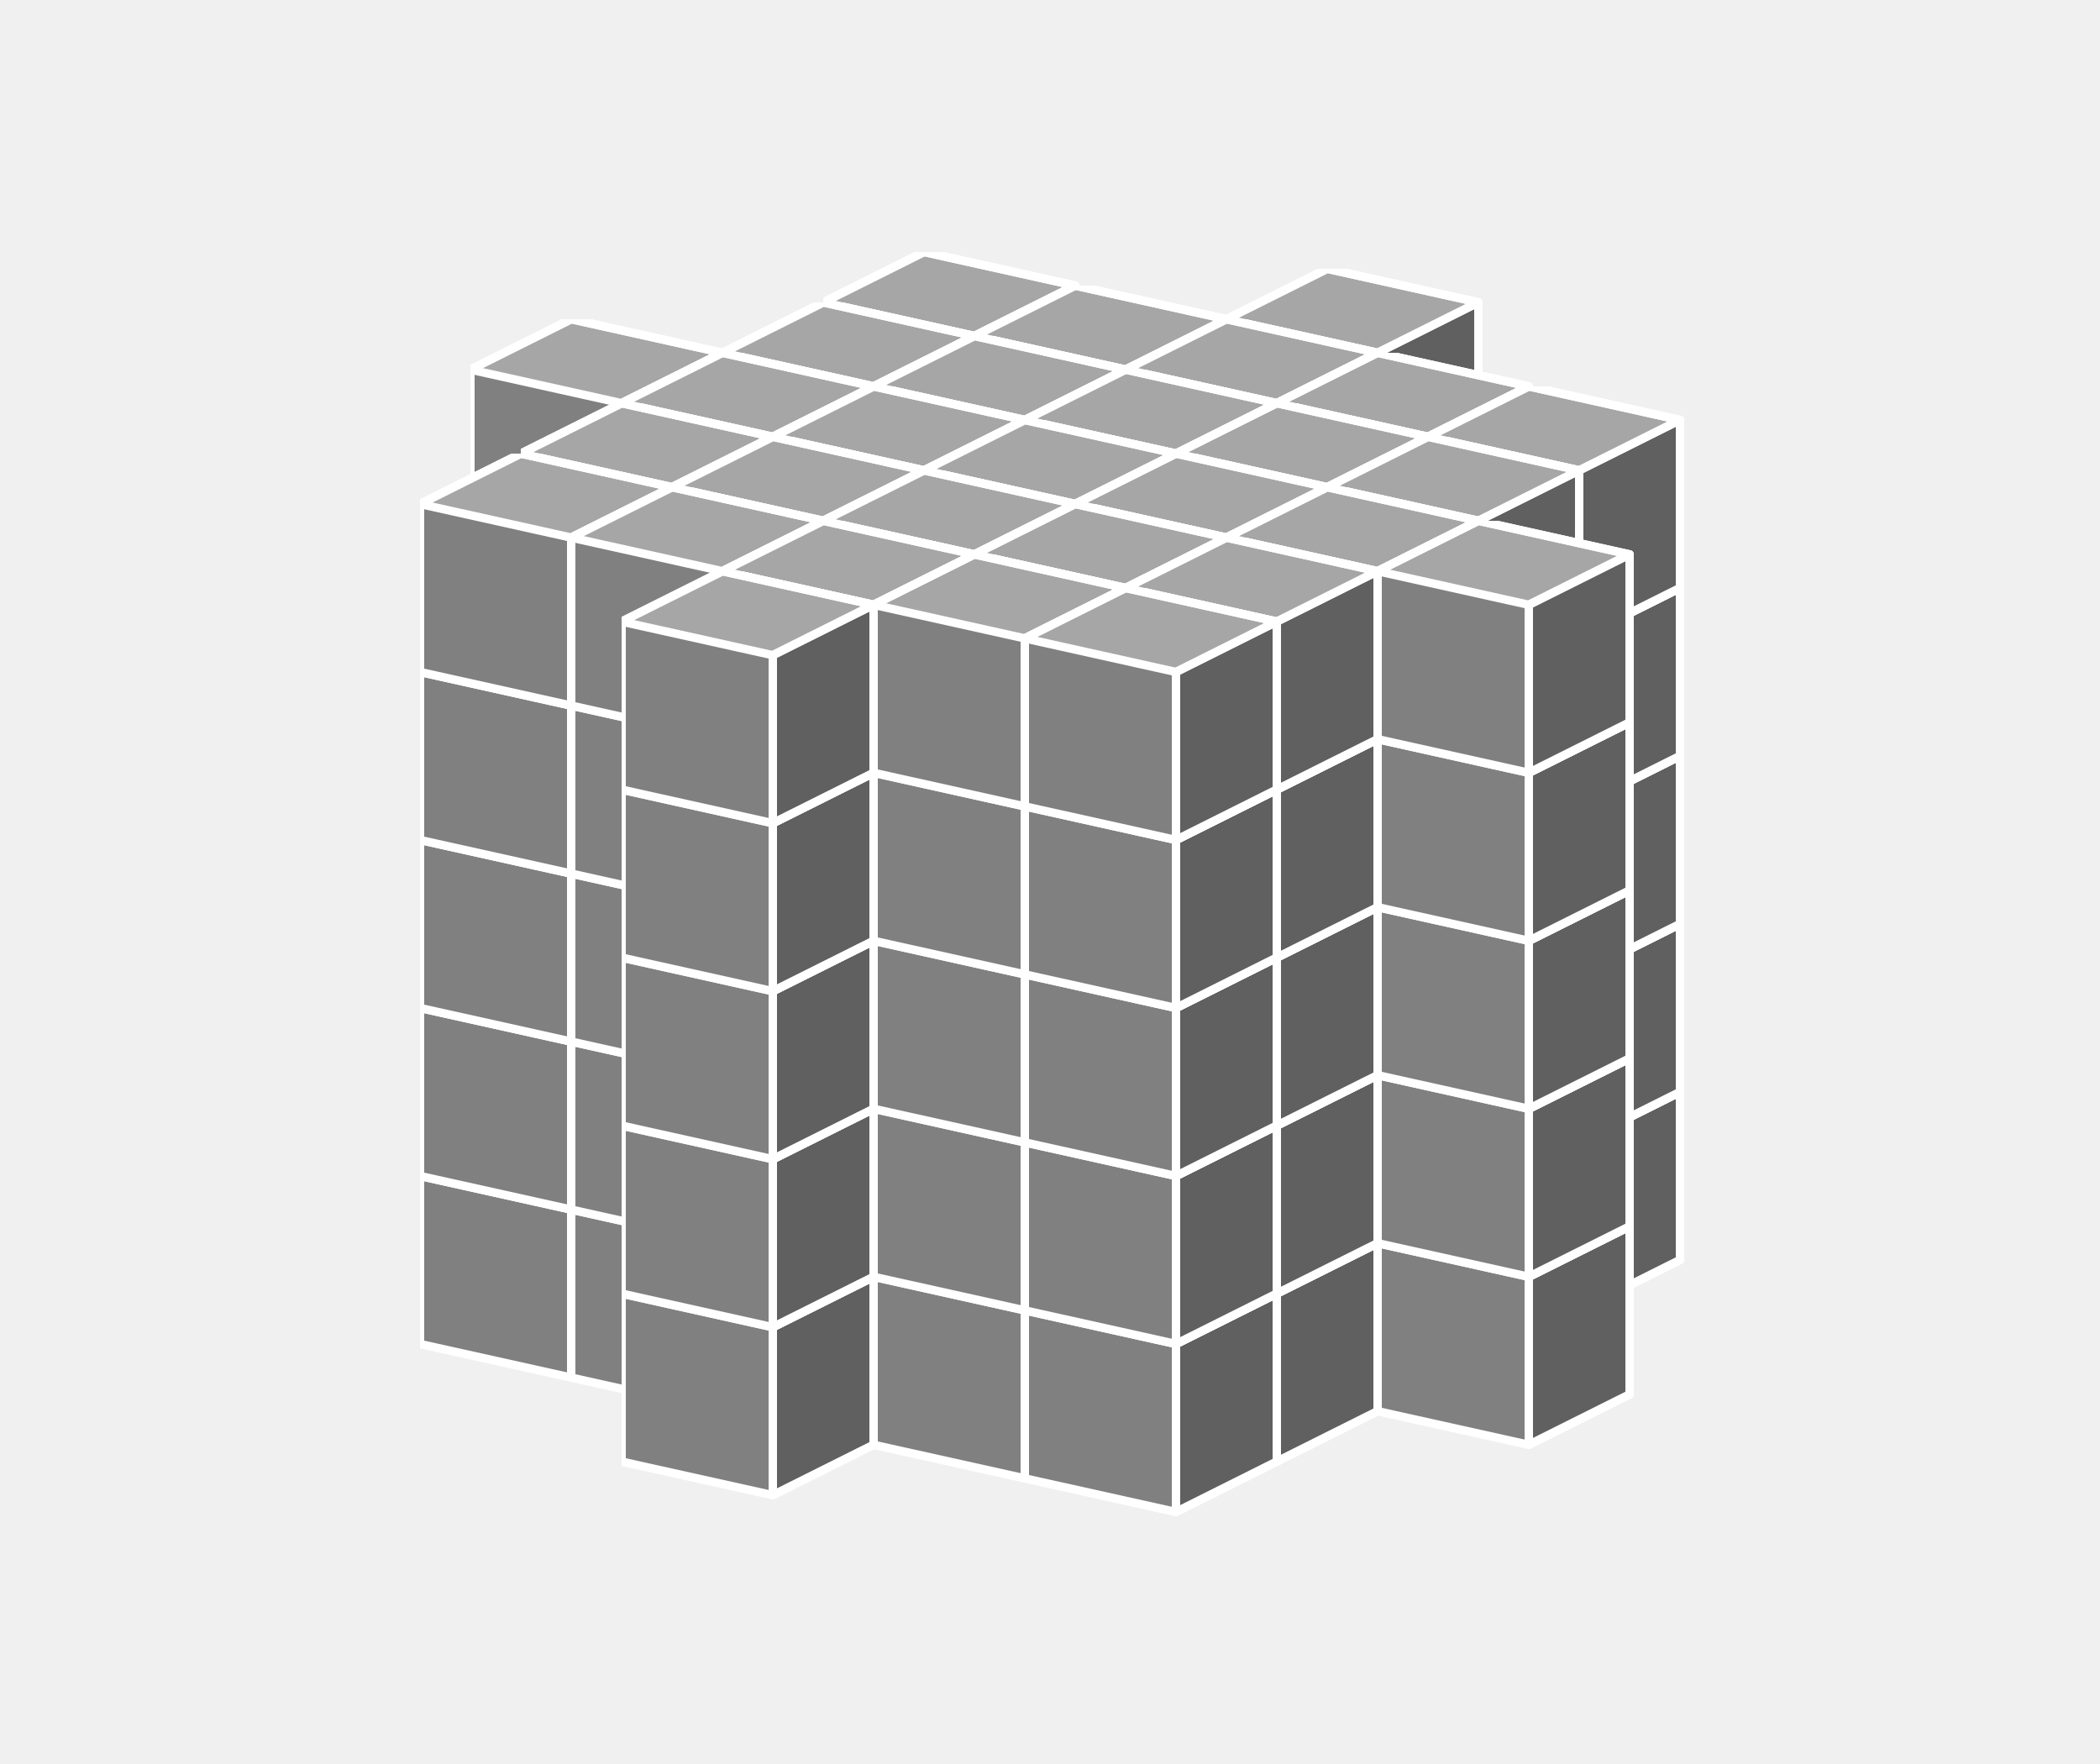
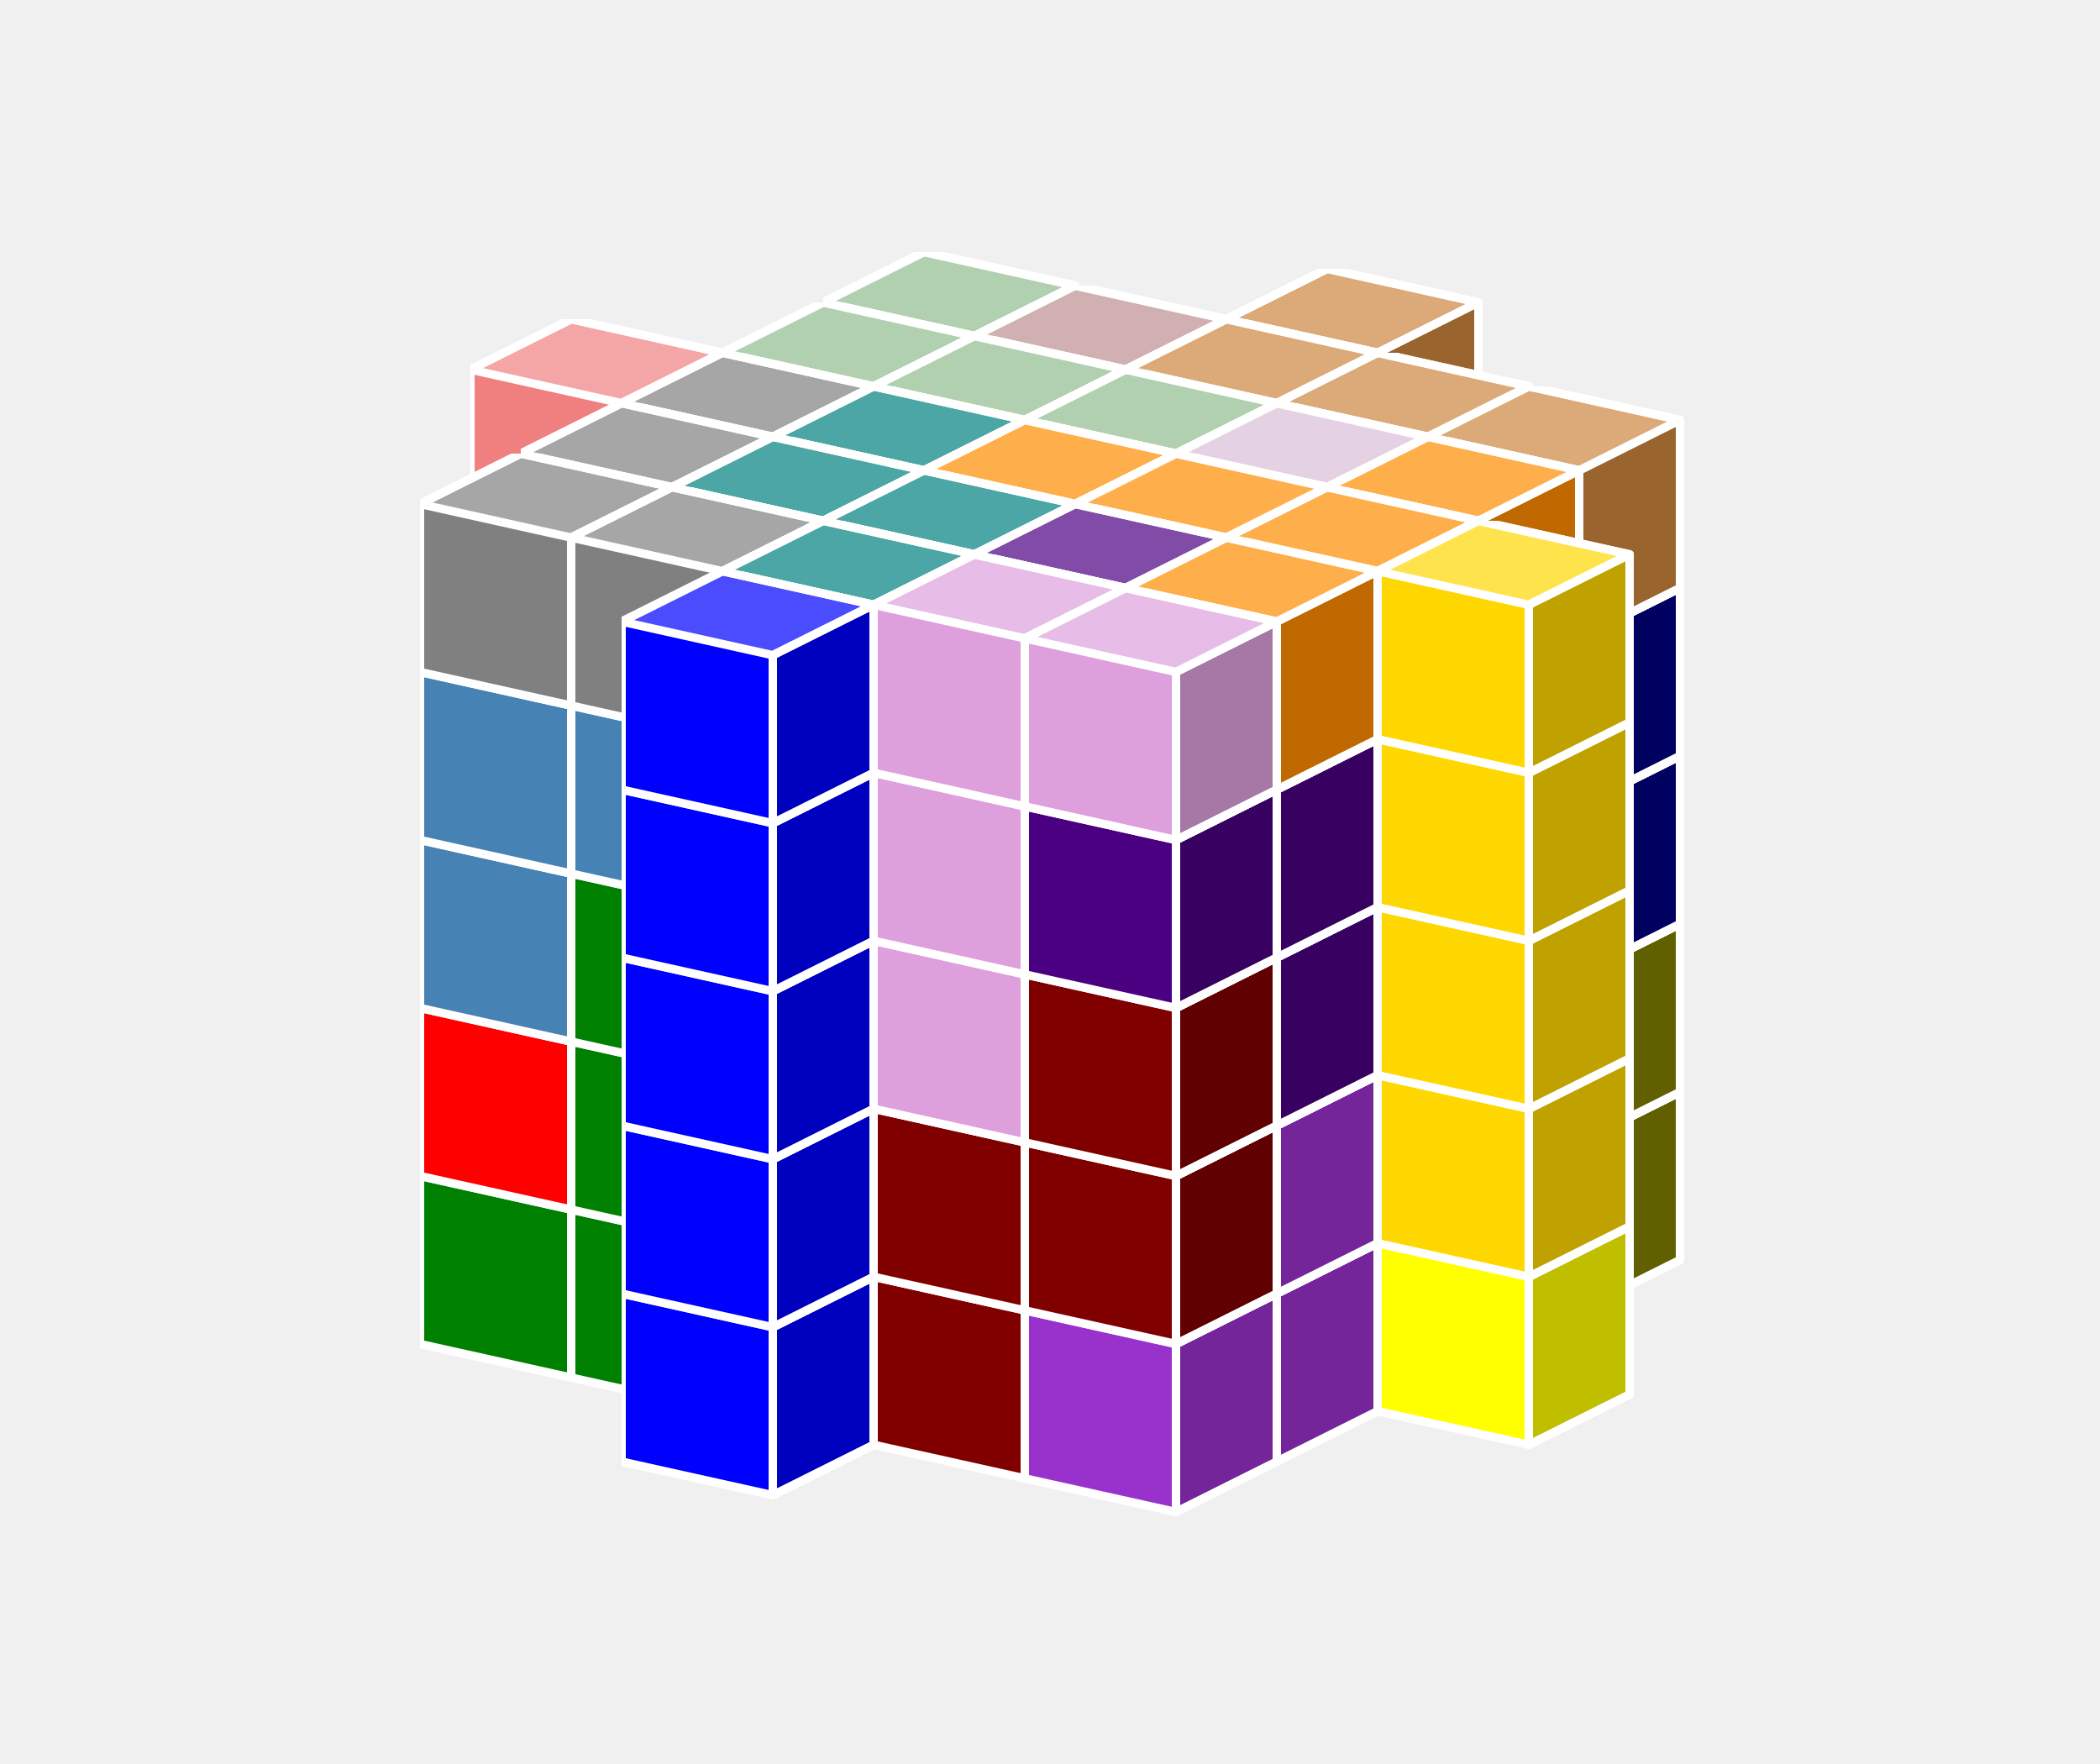
<svg xmlns="http://www.w3.org/2000/svg" xmlns:xlink="http://www.w3.org/1999/xlink" width="125" height="105" viewBox="0 0 125 105">
  <defs>
    <symbol id="cube0">
      <polygon fill="gray" stroke="white" stroke-width="0.5" stroke-linejoin="round" points="0,13 9,15 15,12 15,2 6,0 0,3" />
      <polygon fill="black" fill-opacity="0.25" stroke="white" stroke-width="0.5" stroke-linejoin="round" points="9,15 15,12 15,2 9,5" />
      <polygon fill="white" fill-opacity="0.30" stroke="white" stroke-width="0.5" stroke-linejoin="round" points="0,3 9,5 15,2 6,0" />
    </symbol>
    <symbol id="cubeA">
      <polygon fill="cadetblue" stroke="white" stroke-width="0.5" stroke-linejoin="round" points="0,13 9,15 15,12 15,2 6,0 0,3" />
      <polygon fill="black" fill-opacity="0.25" stroke="white" stroke-width="0.5" stroke-linejoin="round" points="9,15 15,12 15,2 9,5" />
      <polygon fill="white" fill-opacity="0.30" stroke="white" stroke-width="0.5" stroke-linejoin="round" points="0,3 9,5 15,2 6,0" />
    </symbol>
    <symbol id="cubeF">
      <polygon fill="green" stroke="white" stroke-width="0.5" stroke-linejoin="round" points="0,13 9,15 15,12 15,2 6,0 0,3" />
      <polygon fill="black" fill-opacity="0.25" stroke="white" stroke-width="0.5" stroke-linejoin="round" points="9,15 15,12 15,2 9,5" />
      <polygon fill="white" fill-opacity="0.30" stroke="white" stroke-width="0.5" stroke-linejoin="round" points="0,3 9,5 15,2 6,0" />
    </symbol>
    <symbol id="cubeI">
      <polygon fill="blue" stroke="white" stroke-width="0.5" stroke-linejoin="round" points="0,13 9,15 15,12 15,2 6,0 0,3" />
      <polygon fill="black" fill-opacity="0.25" stroke="white" stroke-width="0.5" stroke-linejoin="round" points="9,15 15,12 15,2 9,5" />
      <polygon fill="white" fill-opacity="0.30" stroke="white" stroke-width="0.5" stroke-linejoin="round" points="0,3 9,5 15,2 6,0" />
    </symbol>
    <symbol id="cubeJ1">
      <polygon fill="steelblue" stroke="white" stroke-width="0.5" stroke-linejoin="round" points="0,13 9,15 15,12 15,2 6,0 0,3" />
      <polygon fill="black" fill-opacity="0.25" stroke="white" stroke-width="0.5" stroke-linejoin="round" points="9,15 15,12 15,2 9,5" />
      <polygon fill="white" fill-opacity="0.30" stroke="white" stroke-width="0.5" stroke-linejoin="round" points="0,3 9,5 15,2 6,0" />
    </symbol>
    <symbol id="cubeJ2">
      <polygon fill="gray" stroke="white" stroke-width="0.5" stroke-linejoin="round" points="0,13 9,15 15,12 15,2 6,0 0,3" />
      <polygon fill="black" fill-opacity="0.25" stroke="white" stroke-width="0.5" stroke-linejoin="round" points="9,15 15,12 15,2 9,5" />
      <polygon fill="white" fill-opacity="0.30" stroke="white" stroke-width="0.5" stroke-linejoin="round" points="0,3 9,5 15,2 6,0" />
    </symbol>
    <symbol id="cubeJ4">
      <polygon fill="lightcoral" stroke="white" stroke-width="0.5" stroke-linejoin="round" points="0,13 9,15 15,12 15,2 6,0 0,3" />
      <polygon fill="black" fill-opacity="0.25" stroke="white" stroke-width="0.5" stroke-linejoin="round" points="9,15 15,12 15,2 9,5" />
      <polygon fill="white" fill-opacity="0.30" stroke="white" stroke-width="0.5" stroke-linejoin="round" points="0,3 9,5 15,2 6,0" />
    </symbol>
    <symbol id="cubeL">
      <polygon fill="lime" stroke="white" stroke-width="0.5" stroke-linejoin="round" points="0,13 9,15 15,12 15,2 6,0 0,3" />
      <polygon fill="black" fill-opacity="0.25" stroke="white" stroke-width="0.5" stroke-linejoin="round" points="9,15 15,12 15,2 9,5" />
      <polygon fill="white" fill-opacity="0.30" stroke="white" stroke-width="0.5" stroke-linejoin="round" points="0,3 9,5 15,2 6,0" />
    </symbol>
    <symbol id="cubeL1">
      <polygon fill="darkseagreen" stroke="white" stroke-width="0.5" stroke-linejoin="round" points="0,13 9,15 15,12 15,2 6,0 0,3" />
      <polygon fill="black" fill-opacity="0.25" stroke="white" stroke-width="0.5" stroke-linejoin="round" points="9,15 15,12 15,2 9,5" />
      <polygon fill="white" fill-opacity="0.30" stroke="white" stroke-width="0.5" stroke-linejoin="round" points="0,3 9,5 15,2 6,0" />
    </symbol>
    <symbol id="cubeL2">
      <polygon fill="peru" stroke="white" stroke-width="0.5" stroke-linejoin="round" points="0,13 9,15 15,12 15,2 6,0 0,3" />
      <polygon fill="black" fill-opacity="0.25" stroke="white" stroke-width="0.5" stroke-linejoin="round" points="9,15 15,12 15,2 9,5" />
      <polygon fill="white" fill-opacity="0.30" stroke="white" stroke-width="0.5" stroke-linejoin="round" points="0,3 9,5 15,2 6,0" />
    </symbol>
    <symbol id="cubeL3">
      <polygon fill="rosybrown" stroke="white" stroke-width="0.5" stroke-linejoin="round" points="0,13 9,15 15,12 15,2 6,0 0,3" />
      <polygon fill="black" fill-opacity="0.25" stroke="white" stroke-width="0.5" stroke-linejoin="round" points="9,15 15,12 15,2 9,5" />
      <polygon fill="white" fill-opacity="0.30" stroke="white" stroke-width="0.5" stroke-linejoin="round" points="0,3 9,5 15,2 6,0" />
    </symbol>
    <symbol id="cubeL4">
      <polygon fill="yellowgreen" stroke="white" stroke-width="0.5" stroke-linejoin="round" points="0,13 9,15 15,12 15,2 6,0 0,3" />
      <polygon fill="black" fill-opacity="0.25" stroke="white" stroke-width="0.5" stroke-linejoin="round" points="9,15 15,12 15,2 9,5" />
      <polygon fill="white" fill-opacity="0.30" stroke="white" stroke-width="0.5" stroke-linejoin="round" points="0,3 9,5 15,2 6,0" />
    </symbol>
    <symbol id="cubeN">
      <polygon fill="navy" stroke="white" stroke-width="0.5" stroke-linejoin="round" points="0,13 9,15 15,12 15,2 6,0 0,3" />
      <polygon fill="black" fill-opacity="0.25" stroke="white" stroke-width="0.5" stroke-linejoin="round" points="9,15 15,12 15,2 9,5" />
      <polygon fill="white" fill-opacity="0.30" stroke="white" stroke-width="0.5" stroke-linejoin="round" points="0,3 9,5 15,2 6,0" />
    </symbol>
    <symbol id="cubeN1">
      <polygon fill="olive" stroke="white" stroke-width="0.5" stroke-linejoin="round" points="0,13 9,15 15,12 15,2 6,0 0,3" />
      <polygon fill="black" fill-opacity="0.25" stroke="white" stroke-width="0.5" stroke-linejoin="round" points="9,15 15,12 15,2 9,5" />
      <polygon fill="white" fill-opacity="0.30" stroke="white" stroke-width="0.5" stroke-linejoin="round" points="0,3 9,5 15,2 6,0" />
    </symbol>
    <symbol id="cubeN2">
      <polygon fill="teal" stroke="white" stroke-width="0.5" stroke-linejoin="round" points="0,13 9,15 15,12 15,2 6,0 0,3" />
      <polygon fill="black" fill-opacity="0.25" stroke="white" stroke-width="0.5" stroke-linejoin="round" points="9,15 15,12 15,2 9,5" />
      <polygon fill="white" fill-opacity="0.30" stroke="white" stroke-width="0.5" stroke-linejoin="round" points="0,3 9,5 15,2 6,0" />
    </symbol>
    <symbol id="cubeP">
      <polygon fill="magenta" stroke="white" stroke-width="0.5" stroke-linejoin="round" points="0,13 9,15 15,12 15,2 6,0 0,3" />
      <polygon fill="black" fill-opacity="0.25" stroke="white" stroke-width="0.5" stroke-linejoin="round" points="9,15 15,12 15,2 9,5" />
      <polygon fill="white" fill-opacity="0.30" stroke="white" stroke-width="0.5" stroke-linejoin="round" points="0,3 9,5 15,2 6,0" />
    </symbol>
    <symbol id="cubeQ">
      <polygon fill="thistle" stroke="white" stroke-width="0.5" stroke-linejoin="round" points="0,13 9,15 15,12 15,2 6,0 0,3" />
      <polygon fill="black" fill-opacity="0.25" stroke="white" stroke-width="0.5" stroke-linejoin="round" points="9,15 15,12 15,2 9,5" />
      <polygon fill="white" fill-opacity="0.30" stroke="white" stroke-width="0.5" stroke-linejoin="round" points="0,3 9,5 15,2 6,0" />
    </symbol>
    <symbol id="cubeS1">
      <polygon fill="tan" stroke="white" stroke-width="0.5" stroke-linejoin="round" points="0,13 9,15 15,12 15,2 6,0 0,3" />
      <polygon fill="black" fill-opacity="0.25" stroke="white" stroke-width="0.5" stroke-linejoin="round" points="9,15 15,12 15,2 9,5" />
      <polygon fill="white" fill-opacity="0.30" stroke="white" stroke-width="0.5" stroke-linejoin="round" points="0,3 9,5 15,2 6,0" />
    </symbol>
    <symbol id="cubeS2">
      <polygon fill="indigo" stroke="white" stroke-width="0.5" stroke-linejoin="round" points="0,13 9,15 15,12 15,2 6,0 0,3" />
      <polygon fill="black" fill-opacity="0.25" stroke="white" stroke-width="0.5" stroke-linejoin="round" points="9,15 15,12 15,2 9,5" />
      <polygon fill="white" fill-opacity="0.30" stroke="white" stroke-width="0.5" stroke-linejoin="round" points="0,3 9,5 15,2 6,0" />
    </symbol>
    <symbol id="cubeT">
      <polygon fill="darkorange" stroke="white" stroke-width="0.5" stroke-linejoin="round" points="0,13 9,15 15,12 15,2 6,0 0,3" />
      <polygon fill="black" fill-opacity="0.25" stroke="white" stroke-width="0.5" stroke-linejoin="round" points="9,15 15,12 15,2 9,5" />
      <polygon fill="white" fill-opacity="0.30" stroke="white" stroke-width="0.5" stroke-linejoin="round" points="0,3 9,5 15,2 6,0" />
    </symbol>
    <symbol id="cubeT1">
      <polygon fill="yellow" stroke="white" stroke-width="0.5" stroke-linejoin="round" points="0,13 9,15 15,12 15,2 6,0 0,3" />
      <polygon fill="black" fill-opacity="0.25" stroke="white" stroke-width="0.5" stroke-linejoin="round" points="9,15 15,12 15,2 9,5" />
      <polygon fill="white" fill-opacity="0.30" stroke="white" stroke-width="0.5" stroke-linejoin="round" points="0,3 9,5 15,2 6,0" />
    </symbol>
    <symbol id="cubeT2">
      <polygon fill="orangered" stroke="white" stroke-width="0.5" stroke-linejoin="round" points="0,13 9,15 15,12 15,2 6,0 0,3" />
      <polygon fill="black" fill-opacity="0.25" stroke="white" stroke-width="0.5" stroke-linejoin="round" points="9,15 15,12 15,2 9,5" />
      <polygon fill="white" fill-opacity="0.30" stroke="white" stroke-width="0.5" stroke-linejoin="round" points="0,3 9,5 15,2 6,0" />
    </symbol>
    <symbol id="cubeU">
      <polygon fill="turquoise" stroke="white" stroke-width="0.5" stroke-linejoin="round" points="0,13 9,15 15,12 15,2 6,0 0,3" />
      <polygon fill="black" fill-opacity="0.25" stroke="white" stroke-width="0.5" stroke-linejoin="round" points="9,15 15,12 15,2 9,5" />
      <polygon fill="white" fill-opacity="0.30" stroke="white" stroke-width="0.5" stroke-linejoin="round" points="0,3 9,5 15,2 6,0" />
    </symbol>
    <symbol id="cubeV">
      <polygon fill="blueviolet" stroke="white" stroke-width="0.5" stroke-linejoin="round" points="0,13 9,15 15,12 15,2 6,0 0,3" />
      <polygon fill="black" fill-opacity="0.25" stroke="white" stroke-width="0.5" stroke-linejoin="round" points="9,15 15,12 15,2 9,5" />
      <polygon fill="white" fill-opacity="0.30" stroke="white" stroke-width="0.5" stroke-linejoin="round" points="0,3 9,5 15,2 6,0" />
    </symbol>
    <symbol id="cubeV1">
      <polygon fill="darkorchid" stroke="white" stroke-width="0.5" stroke-linejoin="round" points="0,13 9,15 15,12 15,2 6,0 0,3" />
      <polygon fill="black" fill-opacity="0.25" stroke="white" stroke-width="0.5" stroke-linejoin="round" points="9,15 15,12 15,2 9,5" />
      <polygon fill="white" fill-opacity="0.30" stroke="white" stroke-width="0.5" stroke-linejoin="round" points="0,3 9,5 15,2 6,0" />
    </symbol>
    <symbol id="cubeV2">
      <polygon fill="tomato" stroke="white" stroke-width="0.5" stroke-linejoin="round" points="0,13 9,15 15,12 15,2 6,0 0,3" />
      <polygon fill="black" fill-opacity="0.25" stroke="white" stroke-width="0.5" stroke-linejoin="round" points="9,15 15,12 15,2 9,5" />
      <polygon fill="white" fill-opacity="0.30" stroke="white" stroke-width="0.5" stroke-linejoin="round" points="0,3 9,5 15,2 6,0" />
    </symbol>
    <symbol id="cubeW">
      <polygon fill="maroon" stroke="white" stroke-width="0.5" stroke-linejoin="round" points="0,13 9,15 15,12 15,2 6,0 0,3" />
      <polygon fill="black" fill-opacity="0.25" stroke="white" stroke-width="0.5" stroke-linejoin="round" points="9,15 15,12 15,2 9,5" />
      <polygon fill="white" fill-opacity="0.30" stroke="white" stroke-width="0.5" stroke-linejoin="round" points="0,3 9,5 15,2 6,0" />
    </symbol>
    <symbol id="cubeX">
      <polygon fill="red" stroke="white" stroke-width="0.5" stroke-linejoin="round" points="0,13 9,15 15,12 15,2 6,0 0,3" />
      <polygon fill="black" fill-opacity="0.25" stroke="white" stroke-width="0.5" stroke-linejoin="round" points="9,15 15,12 15,2 9,5" />
      <polygon fill="white" fill-opacity="0.30" stroke="white" stroke-width="0.5" stroke-linejoin="round" points="0,3 9,5 15,2 6,0" />
    </symbol>
    <symbol id="cubeY">
      <polygon fill="gold" stroke="white" stroke-width="0.5" stroke-linejoin="round" points="0,13 9,15 15,12 15,2 6,0 0,3" />
      <polygon fill="black" fill-opacity="0.25" stroke="white" stroke-width="0.5" stroke-linejoin="round" points="9,15 15,12 15,2 9,5" />
      <polygon fill="white" fill-opacity="0.30" stroke="white" stroke-width="0.5" stroke-linejoin="round" points="0,3 9,5 15,2 6,0" />
    </symbol>
    <symbol id="cubeZ">
      <polygon fill="plum" stroke="white" stroke-width="0.5" stroke-linejoin="round" points="0,13 9,15 15,12 15,2 6,0 0,3" />
      <polygon fill="black" fill-opacity="0.25" stroke="white" stroke-width="0.5" stroke-linejoin="round" points="9,15 15,12 15,2 9,5" />
      <polygon fill="white" fill-opacity="0.30" stroke="white" stroke-width="0.5" stroke-linejoin="round" points="0,3 9,5 15,2 6,0" />
    </symbol>
  </defs>
  <g>
-     <use xlink:href="#cube0" x="73.000" y="56.000" />
-     <use xlink:href="#cube0" x="73.000" y="46.000" />
-     <use xlink:href="#cube0" x="73.000" y="36.000" />
-     <use xlink:href="#cube0" x="73.000" y="26.000" />
-     <use xlink:href="#cube0" x="73.000" y="16.000" />
-     <use xlink:href="#cube0" x="49.000" y="55.000" />
-     <use xlink:href="#cube0" x="58.000" y="57.000" />
-     <use xlink:href="#cube0" x="67.000" y="59.000" />
-     <use xlink:href="#cube0" x="76.000" y="61.000" />
-     <use xlink:href="#cube0" x="85.000" y="63.000" />
-     <use xlink:href="#cube0" x="49.000" y="45.000" />
-     <use xlink:href="#cube0" x="58.000" y="47.000" />
-     <use xlink:href="#cube0" x="67.000" y="49.000" />
-     <use xlink:href="#cube0" x="76.000" y="51.000" />
-     <use xlink:href="#cube0" x="85.000" y="53.000" />
-     <use xlink:href="#cube0" x="49.000" y="35.000" />
-     <use xlink:href="#cube0" x="58.000" y="37.000" />
-     <use xlink:href="#cube0" x="67.000" y="39.000" />
-     <use xlink:href="#cube0" x="76.000" y="41.000" />
-     <use xlink:href="#cube0" x="85.000" y="43.000" />
-     <use xlink:href="#cube0" x="49.000" y="25.000" />
-     <use xlink:href="#cube0" x="58.000" y="27.000" />
-     <use xlink:href="#cube0" x="67.000" y="29.000" />
-     <use xlink:href="#cube0" x="76.000" y="31.000" />
-     <use xlink:href="#cube0" x="85.000" y="33.000" />
-     <use xlink:href="#cube0" x="49.000" y="15.000" />
-     <use xlink:href="#cube0" x="58.000" y="17.000" />
-     <use xlink:href="#cube0" x="67.000" y="19.000" />
-     <use xlink:href="#cube0" x="76.000" y="21.000" />
-     <use xlink:href="#cube0" x="85.000" y="23.000" />
-     <use xlink:href="#cube0" x="43.000" y="58.000" />
-     <use xlink:href="#cube0" x="52.000" y="60.000" />
-     <use xlink:href="#cube0" x="61.000" y="62.000" />
-     <use xlink:href="#cube0" x="70.000" y="64.000" />
-     <use xlink:href="#cube0" x="79.000" y="66.000" />
-     <use xlink:href="#cube0" x="43.000" y="48.000" />
-     <use xlink:href="#cube0" x="52.000" y="50.000" />
-     <use xlink:href="#cube0" x="61.000" y="52.000" />
-     <use xlink:href="#cube0" x="70.000" y="54.000" />
-     <use xlink:href="#cube0" x="79.000" y="56.000" />
-     <use xlink:href="#cube0" x="43.000" y="38.000" />
-     <use xlink:href="#cube0" x="52.000" y="40.000" />
-     <use xlink:href="#cube0" x="61.000" y="42.000" />
-     <use xlink:href="#cube0" x="70.000" y="44.000" />
-     <use xlink:href="#cube0" x="79.000" y="46.000" />
-     <use xlink:href="#cube0" x="43.000" y="28.000" />
-     <use xlink:href="#cube0" x="52.000" y="30.000" />
-     <use xlink:href="#cube0" x="61.000" y="32.000" />
-     <use xlink:href="#cube0" x="70.000" y="34.000" />
-     <use xlink:href="#cube0" x="79.000" y="36.000" />
-     <use xlink:href="#cube0" x="43.000" y="18.000" />
-     <use xlink:href="#cube0" x="52.000" y="20.000" />
-     <use xlink:href="#cube0" x="61.000" y="22.000" />
-     <use xlink:href="#cube0" x="70.000" y="24.000" />
-     <use xlink:href="#cube0" x="79.000" y="26.000" />
-     <use xlink:href="#cube0" x="28.000" y="59.000" />
-     <use xlink:href="#cube0" x="37.000" y="61.000" />
-     <use xlink:href="#cube0" x="46.000" y="63.000" />
-     <use xlink:href="#cube0" x="55.000" y="65.000" />
-     <use xlink:href="#cube0" x="64.000" y="67.000" />
-     <use xlink:href="#cube0" x="73.000" y="69.000" />
-     <use xlink:href="#cube0" x="82.000" y="71.000" />
-     <use xlink:href="#cube0" x="28.000" y="49.000" />
-     <use xlink:href="#cube0" x="37.000" y="51.000" />
-     <use xlink:href="#cube0" x="46.000" y="53.000" />
-     <use xlink:href="#cube0" x="55.000" y="55.000" />
-     <use xlink:href="#cube0" x="64.000" y="57.000" />
-     <use xlink:href="#cube0" x="73.000" y="59.000" />
-     <use xlink:href="#cube0" x="82.000" y="61.000" />
-     <use xlink:href="#cube0" x="28.000" y="39.000" />
-     <use xlink:href="#cube0" x="37.000" y="41.000" />
-     <use xlink:href="#cube0" x="46.000" y="43.000" />
-     <use xlink:href="#cube0" x="55.000" y="45.000" />
-     <use xlink:href="#cube0" x="64.000" y="47.000" />
-     <use xlink:href="#cube0" x="73.000" y="49.000" />
-     <use xlink:href="#cube0" x="82.000" y="51.000" />
-     <use xlink:href="#cube0" x="28.000" y="29.000" />
-     <use xlink:href="#cube0" x="37.000" y="31.000" />
-     <use xlink:href="#cube0" x="46.000" y="33.000" />
-     <use xlink:href="#cube0" x="55.000" y="35.000" />
-     <use xlink:href="#cube0" x="64.000" y="37.000" />
-     <use xlink:href="#cube0" x="73.000" y="39.000" />
-     <use xlink:href="#cube0" x="82.000" y="41.000" />
-     <use xlink:href="#cube0" x="28.000" y="19.000" />
-     <use xlink:href="#cube0" x="37.000" y="21.000" />
-     <use xlink:href="#cube0" x="46.000" y="23.000" />
-     <use xlink:href="#cube0" x="55.000" y="25.000" />
-     <use xlink:href="#cube0" x="64.000" y="27.000" />
-     <use xlink:href="#cube0" x="73.000" y="29.000" />
-     <use xlink:href="#cube0" x="82.000" y="31.000" />
-     <use xlink:href="#cube0" x="31.000" y="64.000" />
-     <use xlink:href="#cube0" x="40.000" y="66.000" />
-     <use xlink:href="#cube0" x="49.000" y="68.000" />
-     <use xlink:href="#cube0" x="58.000" y="70.000" />
-     <use xlink:href="#cube0" x="67.000" y="72.000" />
-     <use xlink:href="#cube0" x="31.000" y="54.000" />
-     <use xlink:href="#cube0" x="40.000" y="56.000" />
-     <use xlink:href="#cube0" x="49.000" y="58.000" />
-     <use xlink:href="#cube0" x="58.000" y="60.000" />
-     <use xlink:href="#cube0" x="67.000" y="62.000" />
-     <use xlink:href="#cube0" x="31.000" y="44.000" />
-     <use xlink:href="#cube0" x="40.000" y="46.000" />
-     <use xlink:href="#cube0" x="49.000" y="48.000" />
-     <use xlink:href="#cube0" x="58.000" y="50.000" />
-     <use xlink:href="#cube0" x="67.000" y="52.000" />
-     <use xlink:href="#cube0" x="31.000" y="34.000" />
-     <use xlink:href="#cube0" x="40.000" y="36.000" />
-     <use xlink:href="#cube0" x="49.000" y="38.000" />
-     <use xlink:href="#cube0" x="58.000" y="40.000" />
-     <use xlink:href="#cube0" x="67.000" y="42.000" />
-     <use xlink:href="#cube0" x="31.000" y="24.000" />
-     <use xlink:href="#cube0" x="40.000" y="26.000" />
-     <use xlink:href="#cube0" x="49.000" y="28.000" />
-     <use xlink:href="#cube0" x="58.000" y="30.000" />
-     <use xlink:href="#cube0" x="67.000" y="32.000" />
-     <use xlink:href="#cube0" x="25.000" y="67.000" />
-     <use xlink:href="#cube0" x="34.000" y="69.000" />
-     <use xlink:href="#cube0" x="43.000" y="71.000" />
-     <use xlink:href="#cube0" x="52.000" y="73.000" />
-     <use xlink:href="#cube0" x="61.000" y="75.000" />
-     <use xlink:href="#cube0" x="25.000" y="57.000" />
-     <use xlink:href="#cube0" x="34.000" y="59.000" />
-     <use xlink:href="#cube0" x="43.000" y="61.000" />
-     <use xlink:href="#cube0" x="52.000" y="63.000" />
-     <use xlink:href="#cube0" x="61.000" y="65.000" />
-     <use xlink:href="#cube0" x="25.000" y="47.000" />
-     <use xlink:href="#cube0" x="34.000" y="49.000" />
-     <use xlink:href="#cube0" x="43.000" y="51.000" />
-     <use xlink:href="#cube0" x="52.000" y="53.000" />
-     <use xlink:href="#cube0" x="61.000" y="55.000" />
-     <use xlink:href="#cube0" x="25.000" y="37.000" />
-     <use xlink:href="#cube0" x="34.000" y="39.000" />
-     <use xlink:href="#cube0" x="43.000" y="41.000" />
-     <use xlink:href="#cube0" x="52.000" y="43.000" />
-     <use xlink:href="#cube0" x="61.000" y="45.000" />
-     <use xlink:href="#cube0" x="25.000" y="27.000" />
-     <use xlink:href="#cube0" x="34.000" y="29.000" />
-     <use xlink:href="#cube0" x="43.000" y="31.000" />
-     <use xlink:href="#cube0" x="52.000" y="33.000" />
-     <use xlink:href="#cube0" x="61.000" y="35.000" />
-     <use xlink:href="#cube0" x="37.000" y="74.000" />
-     <use xlink:href="#cube0" x="37.000" y="64.000" />
-     <use xlink:href="#cube0" x="37.000" y="54.000" />
-     <use xlink:href="#cube0" x="37.000" y="44.000" />
-     <use xlink:href="#cube0" x="37.000" y="34.000" />
+     <use xlink:href="#cubeL4" x="73.000" y="56.000" />
+     <use xlink:href="#cubeU" x="73.000" y="46.000" />
+     <use xlink:href="#cubeU" x="73.000" y="36.000" />
+     <use xlink:href="#cubeU" x="73.000" y="26.000" />
+     <use xlink:href="#cubeL2" x="73.000" y="16.000" />
+     <use xlink:href="#cubeL" x="49.000" y="55.000" />
+     <use xlink:href="#cubeL" x="58.000" y="57.000" />
+     <use xlink:href="#cubeL4" x="67.000" y="59.000" />
+     <use xlink:href="#cubeN" x="76.000" y="61.000" />
+     <use xlink:href="#cubeN1" x="85.000" y="63.000" />
+     <use xlink:href="#cubeL" x="49.000" y="45.000" />
+     <use xlink:href="#cubeS1" x="58.000" y="47.000" />
+     <use xlink:href="#cubeU" x="67.000" y="49.000" />
+     <use xlink:href="#cubeN" x="76.000" y="51.000" />
+     <use xlink:href="#cubeN1" x="85.000" y="53.000" />
+     <use xlink:href="#cubeL" x="49.000" y="35.000" />
+     <use xlink:href="#cubeL3" x="58.000" y="37.000" />
+     <use xlink:href="#cubeL3" x="67.000" y="39.000" />
+     <use xlink:href="#cubeN" x="76.000" y="41.000" />
+     <use xlink:href="#cubeN" x="85.000" y="43.000" />
+     <use xlink:href="#cubeL" x="49.000" y="25.000" />
+     <use xlink:href="#cubeL3" x="58.000" y="27.000" />
+     <use xlink:href="#cubeU" x="67.000" y="29.000" />
+     <use xlink:href="#cubeL2" x="76.000" y="31.000" />
+     <use xlink:href="#cubeN" x="85.000" y="33.000" />
+     <use xlink:href="#cubeL1" x="49.000" y="15.000" />
+     <use xlink:href="#cubeL3" x="58.000" y="17.000" />
+     <use xlink:href="#cubeL2" x="67.000" y="19.000" />
+     <use xlink:href="#cubeL2" x="76.000" y="21.000" />
+     <use xlink:href="#cubeL2" x="85.000" y="23.000" />
+     <use xlink:href="#cubeA" x="43.000" y="58.000" />
+     <use xlink:href="#cubeS1" x="52.000" y="60.000" />
+     <use xlink:href="#cubeL4" x="61.000" y="62.000" />
+     <use xlink:href="#cubeL4" x="70.000" y="64.000" />
+     <use xlink:href="#cubeT1" x="79.000" y="66.000" />
+     <use xlink:href="#cubeA" x="43.000" y="48.000" />
+     <use xlink:href="#cubeS1" x="52.000" y="50.000" />
+     <use xlink:href="#cubeT2" x="61.000" y="52.000" />
+     <use xlink:href="#cubeL4" x="70.000" y="54.000" />
+     <use xlink:href="#cubeN1" x="79.000" y="56.000" />
+     <use xlink:href="#cubeJ4" x="43.000" y="38.000" />
+     <use xlink:href="#cubeL3" x="52.000" y="40.000" />
+     <use xlink:href="#cubeT2" x="61.000" y="42.000" />
+     <use xlink:href="#cubeN1" x="70.000" y="44.000" />
+     <use xlink:href="#cubeN1" x="79.000" y="46.000" />
+     <use xlink:href="#cubeP" x="43.000" y="28.000" />
+     <use xlink:href="#cubeP" x="52.000" y="30.000" />
+     <use xlink:href="#cubeL1" x="61.000" y="32.000" />
+     <use xlink:href="#cubeQ" x="70.000" y="34.000" />
+     <use xlink:href="#cubeQ" x="79.000" y="36.000" />
+     <use xlink:href="#cubeL1" x="43.000" y="18.000" />
+     <use xlink:href="#cubeL1" x="52.000" y="20.000" />
+     <use xlink:href="#cubeL1" x="61.000" y="22.000" />
+     <use xlink:href="#cubeQ" x="70.000" y="24.000" />
+     <use xlink:href="#cubeT" x="79.000" y="26.000" />
+     <use xlink:href="#cubeA" x="28.000" y="59.000" />
+     <use xlink:href="#cubeA" x="37.000" y="61.000" />
+     <use xlink:href="#cubeS1" x="46.000" y="63.000" />
+     <use xlink:href="#cubeS1" x="55.000" y="65.000" />
+     <use xlink:href="#cubeT1" x="64.000" y="67.000" />
+     <use xlink:href="#cubeT1" x="73.000" y="69.000" />
+     <use xlink:href="#cubeT1" x="82.000" y="71.000" />
+     <use xlink:href="#cubeA" x="28.000" y="49.000" />
+     <use xlink:href="#cubeX" x="37.000" y="51.000" />
+     <use xlink:href="#cubeV2" x="46.000" y="53.000" />
+     <use xlink:href="#cubeV2" x="55.000" y="55.000" />
+     <use xlink:href="#cubeV1" x="64.000" y="57.000" />
+     <use xlink:href="#cubeT1" x="73.000" y="59.000" />
+     <use xlink:href="#cubeY" x="82.000" y="61.000" />
+     <use xlink:href="#cubeJ4" x="28.000" y="39.000" />
+     <use xlink:href="#cubeJ4" x="37.000" y="41.000" />
+     <use xlink:href="#cubeT2" x="46.000" y="43.000" />
+     <use xlink:href="#cubeT2" x="55.000" y="45.000" />
+     <use xlink:href="#cubeT2" x="64.000" y="47.000" />
+     <use xlink:href="#cubeY" x="73.000" y="49.000" />
+     <use xlink:href="#cubeY" x="82.000" y="51.000" />
+     <use xlink:href="#cubeJ4" x="28.000" y="29.000" />
+     <use xlink:href="#cubeP" x="37.000" y="31.000" />
+     <use xlink:href="#cubeP" x="46.000" y="33.000" />
+     <use xlink:href="#cubeP" x="55.000" y="35.000" />
+     <use xlink:href="#cubeQ" x="64.000" y="37.000" />
+     <use xlink:href="#cubeQ" x="73.000" y="39.000" />
+     <use xlink:href="#cubeY" x="82.000" y="41.000" />
+     <use xlink:href="#cubeJ4" x="28.000" y="19.000" />
+     <use xlink:href="#cubeJ2" x="37.000" y="21.000" />
+     <use xlink:href="#cubeN2" x="46.000" y="23.000" />
+     <use xlink:href="#cubeT" x="55.000" y="25.000" />
+     <use xlink:href="#cubeT" x="64.000" y="27.000" />
+     <use xlink:href="#cubeT" x="73.000" y="29.000" />
+     <use xlink:href="#cubeY" x="82.000" y="31.000" />
+     <use xlink:href="#cubeX" x="31.000" y="64.000" />
+     <use xlink:href="#cubeV" x="40.000" y="66.000" />
+     <use xlink:href="#cubeV2" x="49.000" y="68.000" />
+     <use xlink:href="#cubeV2" x="58.000" y="70.000" />
+     <use xlink:href="#cubeV1" x="67.000" y="72.000" />
+     <use xlink:href="#cubeX" x="31.000" y="54.000" />
+     <use xlink:href="#cubeV" x="40.000" y="56.000" />
+     <use xlink:href="#cubeV2" x="49.000" y="58.000" />
+     <use xlink:href="#cubeV1" x="58.000" y="60.000" />
+     <use xlink:href="#cubeV1" x="67.000" y="62.000" />
+     <use xlink:href="#cubeX" x="31.000" y="44.000" />
+     <use xlink:href="#cubeV" x="40.000" y="46.000" />
+     <use xlink:href="#cubeV" x="49.000" y="48.000" />
+     <use xlink:href="#cubeV" x="58.000" y="50.000" />
+     <use xlink:href="#cubeS2" x="67.000" y="52.000" />
+     <use xlink:href="#cubeJ2" x="31.000" y="34.000" />
+     <use xlink:href="#cubeN2" x="40.000" y="36.000" />
+     <use xlink:href="#cubeJ1" x="49.000" y="38.000" />
+     <use xlink:href="#cubeS2" x="58.000" y="40.000" />
+     <use xlink:href="#cubeS2" x="67.000" y="42.000" />
+     <use xlink:href="#cubeJ2" x="31.000" y="24.000" />
+     <use xlink:href="#cubeN2" x="40.000" y="26.000" />
+     <use xlink:href="#cubeN2" x="49.000" y="28.000" />
+     <use xlink:href="#cubeS2" x="58.000" y="30.000" />
+     <use xlink:href="#cubeT" x="67.000" y="32.000" />
+     <use xlink:href="#cubeF" x="25.000" y="67.000" />
+     <use xlink:href="#cubeF" x="34.000" y="69.000" />
+     <use xlink:href="#cubeW" x="43.000" y="71.000" />
+     <use xlink:href="#cubeW" x="52.000" y="73.000" />
+     <use xlink:href="#cubeV1" x="61.000" y="75.000" />
+     <use xlink:href="#cubeX" x="25.000" y="57.000" />
+     <use xlink:href="#cubeF" x="34.000" y="59.000" />
+     <use xlink:href="#cubeF" x="43.000" y="61.000" />
+     <use xlink:href="#cubeW" x="52.000" y="63.000" />
+     <use xlink:href="#cubeW" x="61.000" y="65.000" />
+     <use xlink:href="#cubeJ1" x="25.000" y="47.000" />
+     <use xlink:href="#cubeF" x="34.000" y="49.000" />
+     <use xlink:href="#cubeZ" x="43.000" y="51.000" />
+     <use xlink:href="#cubeZ" x="52.000" y="53.000" />
+     <use xlink:href="#cubeW" x="61.000" y="55.000" />
+     <use xlink:href="#cubeJ1" x="25.000" y="37.000" />
+     <use xlink:href="#cubeJ1" x="34.000" y="39.000" />
+     <use xlink:href="#cubeJ1" x="43.000" y="41.000" />
+     <use xlink:href="#cubeZ" x="52.000" y="43.000" />
+     <use xlink:href="#cubeS2" x="61.000" y="45.000" />
+     <use xlink:href="#cubeJ2" x="25.000" y="27.000" />
+     <use xlink:href="#cubeJ2" x="34.000" y="29.000" />
+     <use xlink:href="#cubeN2" x="43.000" y="31.000" />
+     <use xlink:href="#cubeZ" x="52.000" y="33.000" />
+     <use xlink:href="#cubeZ" x="61.000" y="35.000" />
+     <use xlink:href="#cubeI" x="37.000" y="74.000" />
+     <use xlink:href="#cubeI" x="37.000" y="64.000" />
+     <use xlink:href="#cubeI" x="37.000" y="54.000" />
+     <use xlink:href="#cubeI" x="37.000" y="44.000" />
+     <use xlink:href="#cubeI" x="37.000" y="34.000" />
  </g>
</svg>
